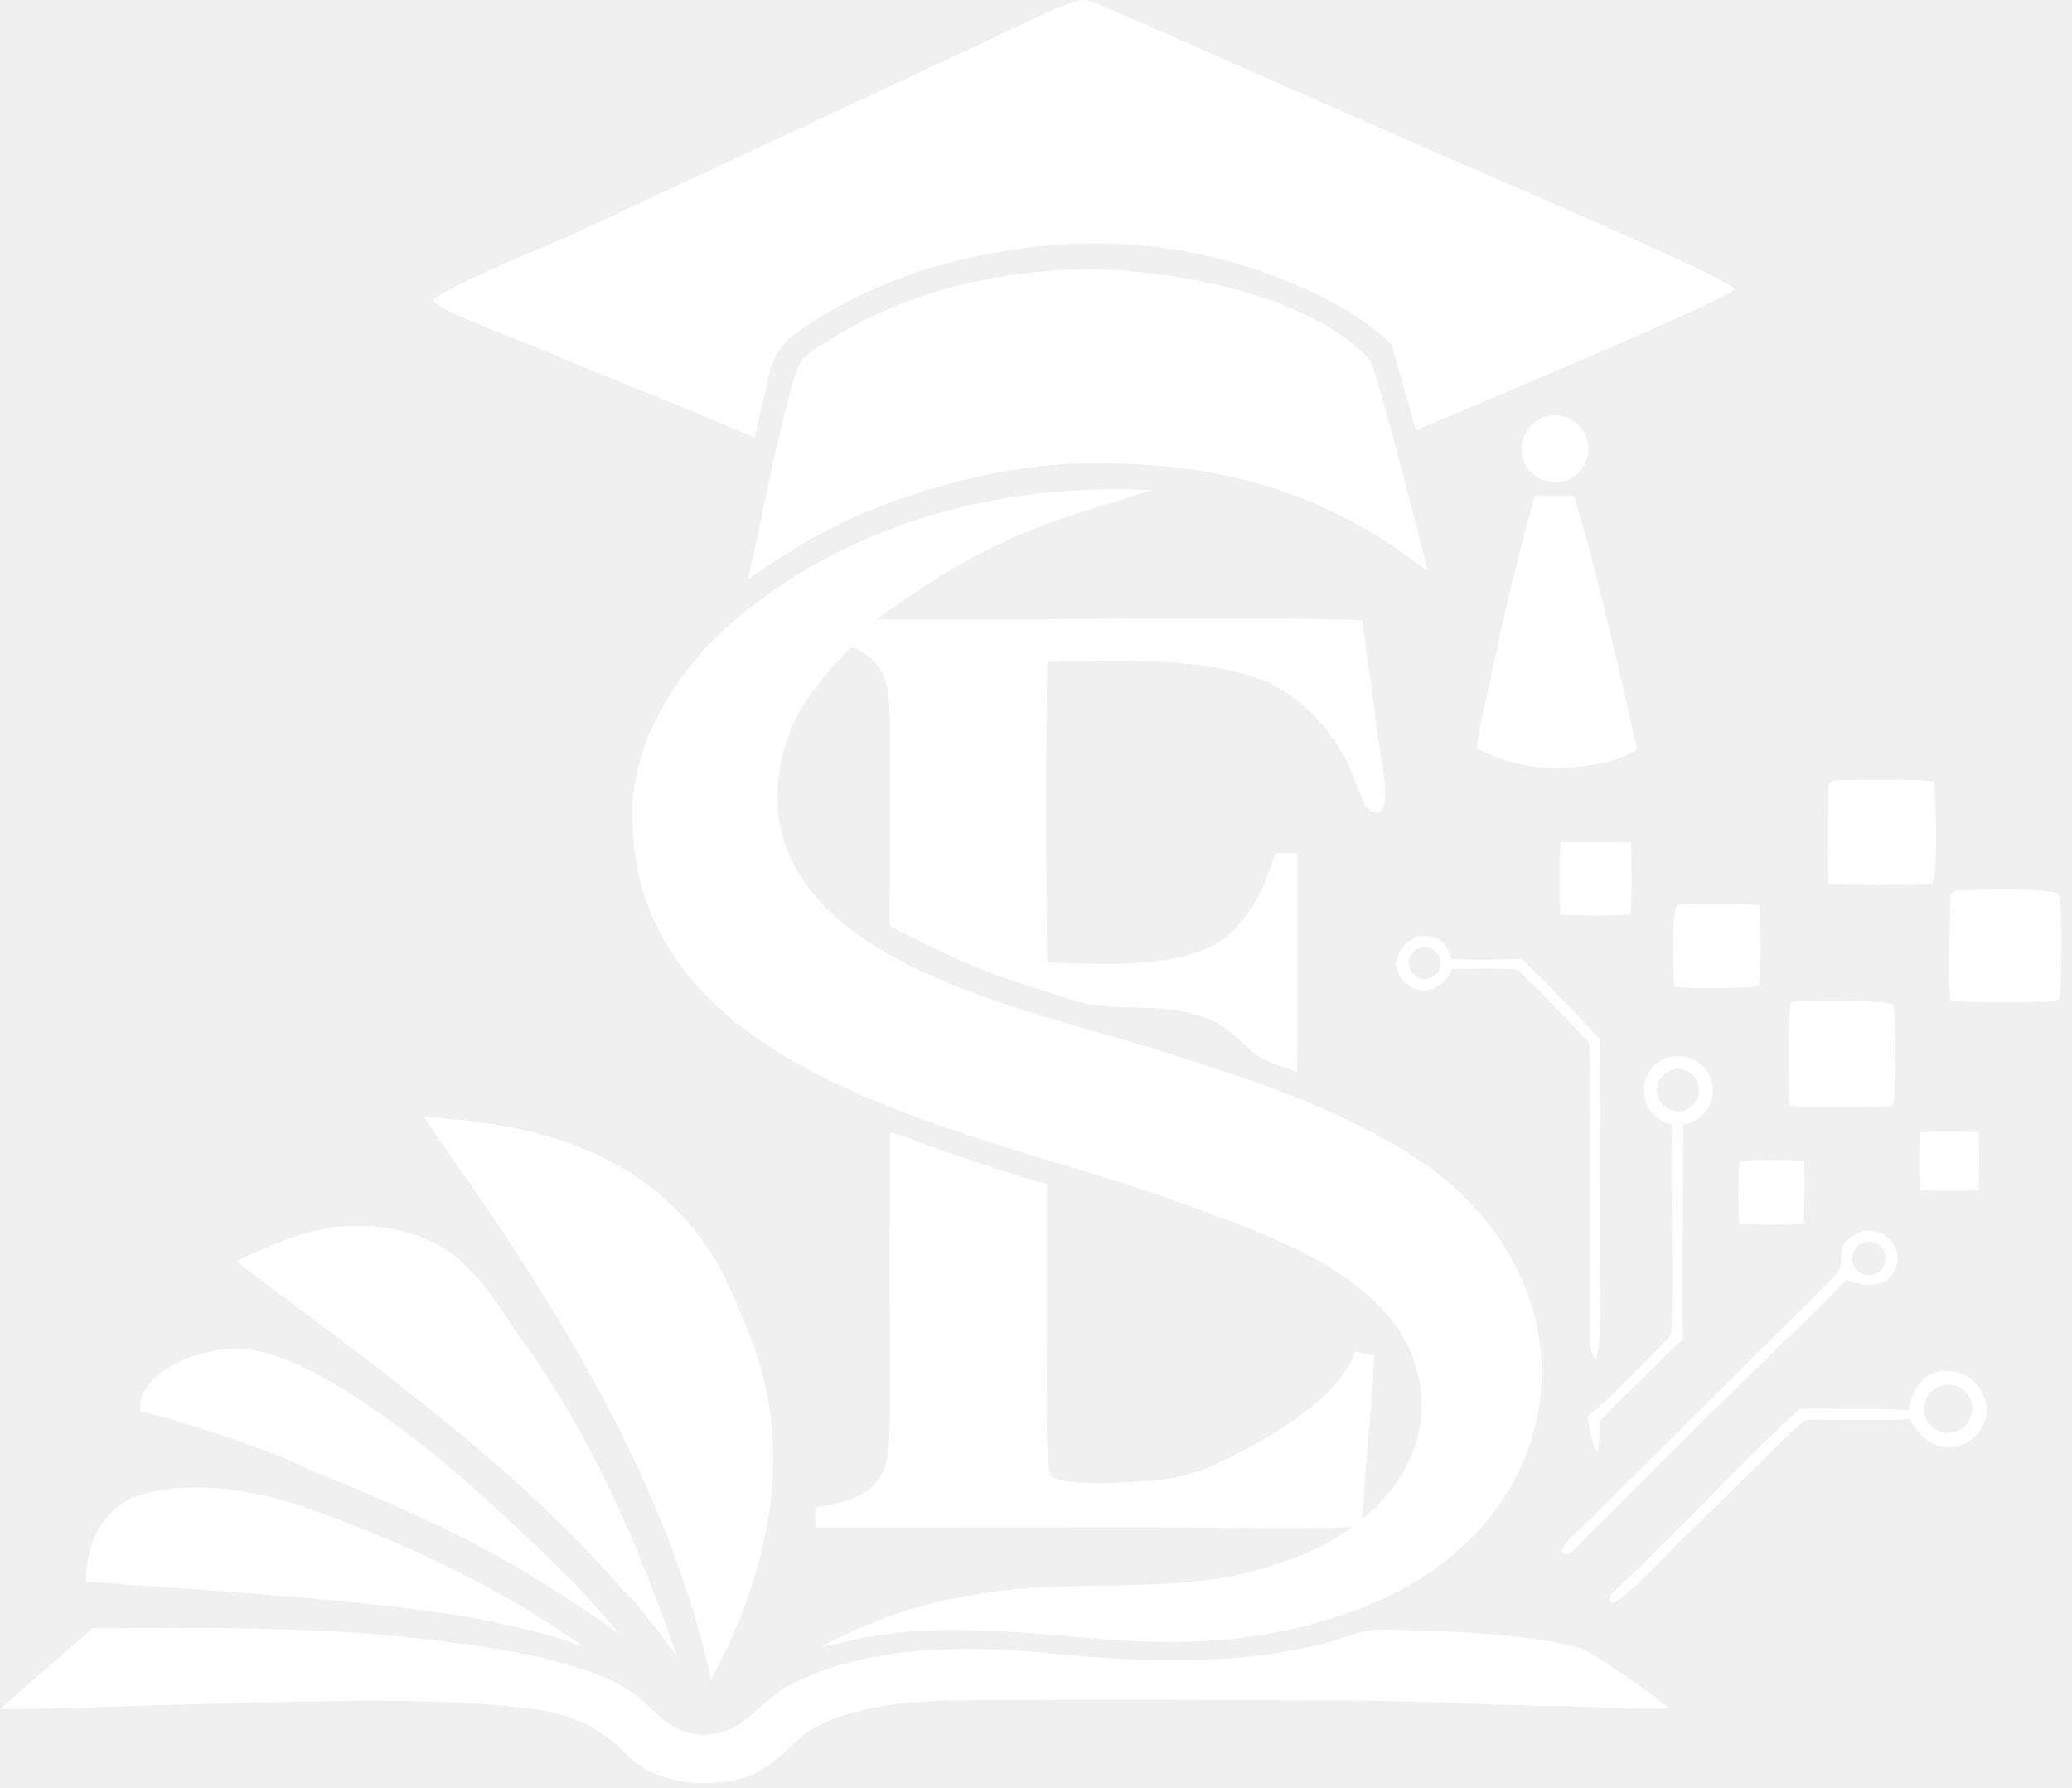
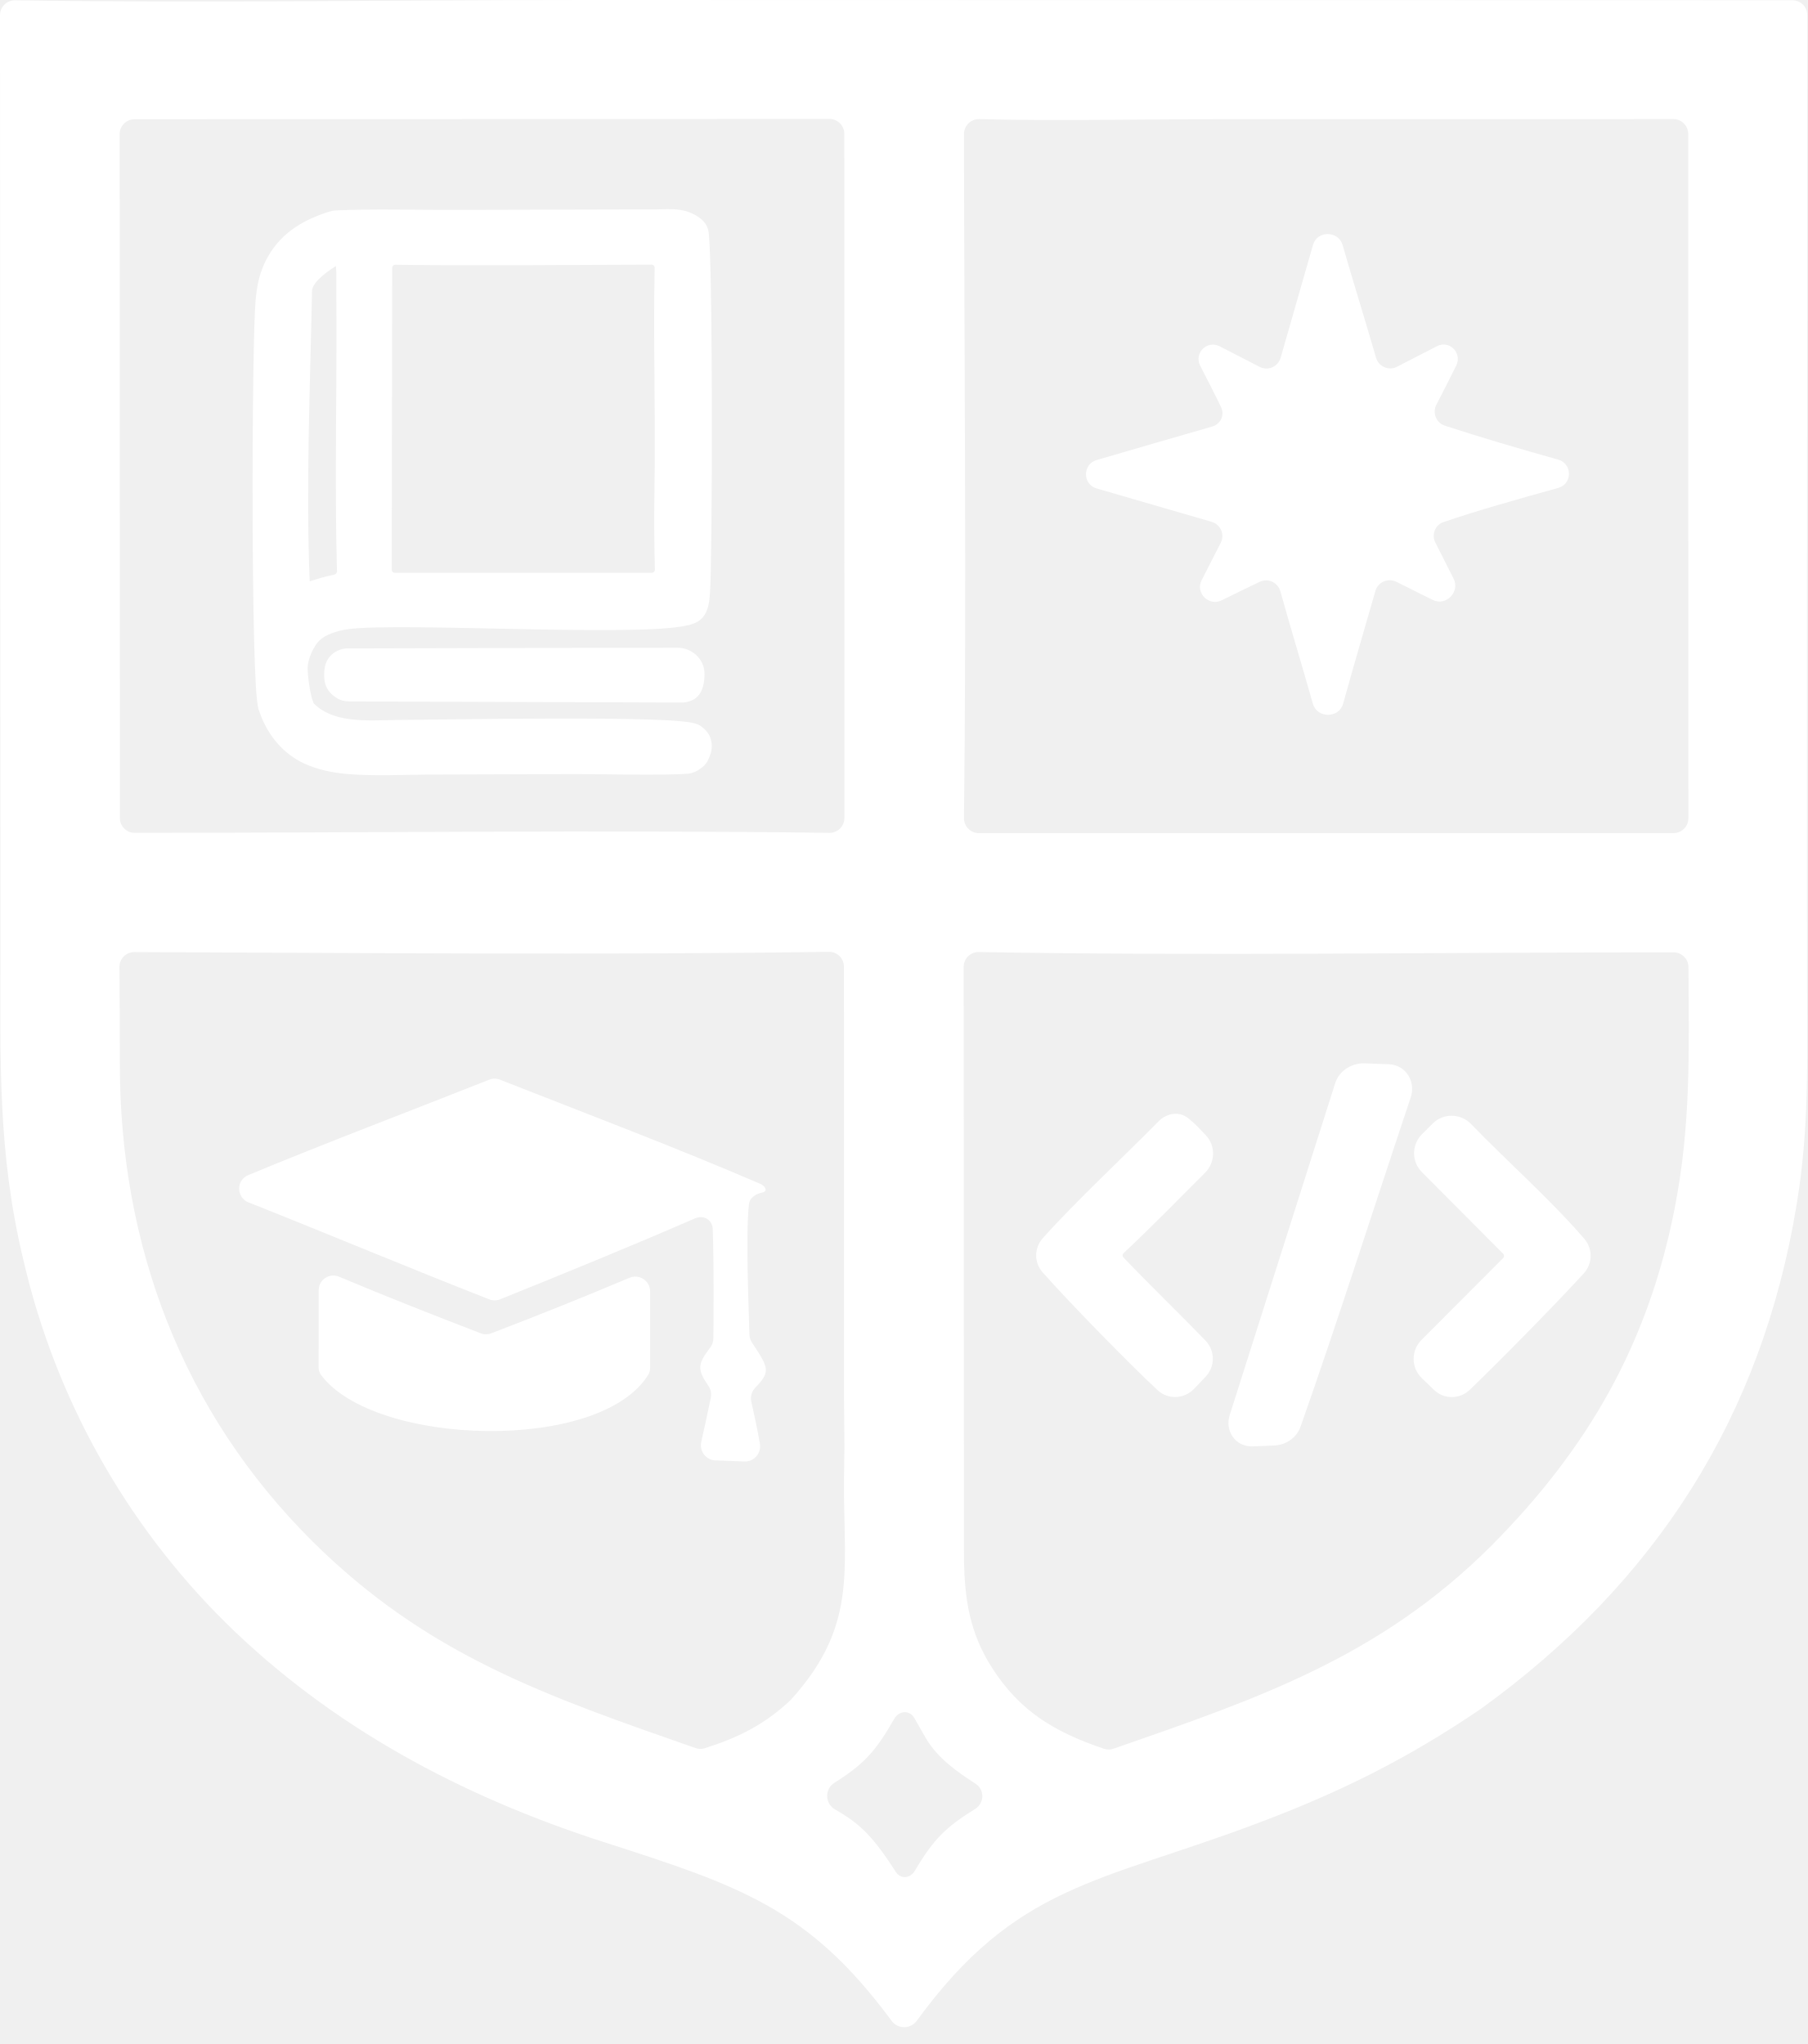
- <svg xmlns="http://www.w3.org/2000/svg" width="153" height="132" viewBox="0 0 153 132" fill="none">
-   <path d="M60.543 121.619C64.963 119.294 68.581 118.168 73.498 117.503C80.837 116.54 87.876 117.899 95.002 115.229C99.836 113.622 104.843 109.547 104.973 103.99C105.074 94.758 94.036 91.342 86.989 88.738C72.586 83.416 46.214 79.865 46.709 59.618C46.833 54.504 50.153 49.363 53.886 46.113C62.468 38.645 73.813 35.603 84.969 36.191C82.706 36.967 80.368 37.592 78.08 38.397C72.779 40.26 69.2 42.54 64.692 45.736C68.019 45.82 99.792 45.509 100.586 45.828C97.195 45.959 93.267 45.858 89.836 45.854L69.975 45.857C66.705 45.859 63.525 45.772 60.252 45.849C60.228 46.298 60.186 46.818 60.198 47.262C61.152 47.338 62.028 47.322 62.868 47.77C61.527 49.113 60.531 50.239 59.481 51.818C57.708 54.484 56.916 58.302 57.712 61.444C60.42 72.122 78.171 74.993 87.147 78.047C93.022 79.912 98.115 81.643 103.44 84.796C118.383 93.644 116.991 112.21 100.773 118.614C94.507 121.089 88.511 121.56 81.778 121.047C77.676 120.734 73.221 120.222 69.081 120.351C65.941 120.429 63.554 120.933 60.543 121.619Z" fill="white" />
-   <path d="M81.089 0.307C80.469 0.045 79.983 -0.107 79.406 0.089C77.642 0.687 74.658 2.18 72.87 3.018L61.41 8.38L41.956 17.452C41.956 17.452 32.034 21.544 32.034 22.182C32.034 22.819 38.627 25.217 40.127 25.861C45.226 28.049 50.683 30.095 55.746 32.328C55.952 31.241 56.243 30.125 56.472 29.074L56.493 28.979C57.043 26.459 57.224 25.627 59.449 24.119C62.196 22.257 64.769 21.166 67.821 20.036C78.091 16.881 88.161 17.152 97.965 22.087C99.465 22.842 101.605 24.272 102.787 25.469C103.349 27.573 103.987 29.673 104.537 31.765C104.537 31.765 128.054 21.969 128.054 21.332C128.054 20.695 108.467 12.33 108.467 12.33L100.082 8.656L87.668 3.177C85.488 2.215 83.286 1.233 81.089 0.307Z" fill="white" />
-   <path d="M79.255 19.893C85.836 19.704 96.635 21.613 101.132 26.558C101.612 27.085 105.103 40.839 105.445 42.174C104.099 41.211 102.626 40.101 101.21 39.273C94.677 35.454 88.421 34.232 80.976 34.191C74.482 34.17 66.939 36.145 61.182 39.089C59.059 40.175 57.198 41.418 55.232 42.758C55.859 40.295 58.227 27.573 59.29 26.494C59.968 25.806 60.944 25.286 61.768 24.782C66.976 21.598 73.197 20.131 79.255 19.893Z" fill="white" />
-   <path d="M60.252 45.849C63.525 45.772 66.705 45.859 69.975 45.857L89.836 45.854C93.267 45.858 97.195 45.959 100.586 45.828C101.021 48.896 101.439 51.966 101.84 55.039C101.938 55.783 103.223 61.553 100.851 59.587C100.419 58.652 100.097 57.647 99.674 56.703C98.34 53.732 95.721 51.005 92.568 49.973C87.934 48.456 82.209 48.825 77.342 48.861C77.196 55.976 77.23 63.946 77.329 71.075C81.605 71.115 88.176 71.769 91.162 68.596C92.883 66.766 93.393 65.274 94.18 62.982C94.704 62.991 95.266 62.99 95.785 63.012C95.783 68.364 95.833 73.804 95.773 79.148C95.067 78.895 93.313 78.324 92.792 77.908C91.285 76.704 90.729 75.692 88.754 75.048C86.241 74.17 83.63 74.519 81.064 74.263C79.793 74.137 77.917 73.379 76.663 73.013C72.706 71.856 69.331 70.25 65.702 68.364L65.721 57.382C65.722 55.295 65.818 53.137 65.559 51.072C65.349 49.391 64.407 48.372 62.868 47.77C62.028 47.322 61.152 47.338 60.198 47.262C60.186 46.818 60.228 46.298 60.252 45.849Z" fill="white" />
-   <path d="M9.793 120.204C17.537 120.178 25.001 120.174 32.707 121.176C36.25 121.608 39.854 122.183 43.246 123.321C44.267 123.665 45.63 124.218 46.519 124.839C48.425 126.169 49.363 128.036 51.957 128.071C54.894 128.111 55.975 125.64 58.294 124.424C60.365 123.332 62.506 122.719 64.799 122.294C66.407 121.997 68.035 121.823 69.67 121.774C74.275 121.598 77.076 122.079 81.534 122.406C84.223 122.585 86.919 122.619 89.612 122.508C92.211 122.387 94.794 122.035 97.331 121.454C99.158 121.044 100.378 120.266 102.292 120.31C106.739 120.413 112.24 120.547 116.555 121.629C117.467 121.857 122.418 125.325 123.194 126.106C121.525 126.27 117.595 126.033 115.767 125.971C110.642 125.938 105.479 125.579 100.344 125.554C90.237 125.497 80 125.482 69.902 125.534C66.586 125.659 61.318 126.12 58.837 128.539C56.571 130.752 55.21 131.623 51.988 131.651C50.095 131.694 47.654 131.014 46.3 129.586C44.213 127.386 42.062 126.486 38.981 126.125C34.383 125.587 29.463 125.514 24.789 125.581C19.516 125.678 14.244 125.813 8.973 125.983C6.035 126.069 2.92 126.213 6.10352e-05 126.18C2.182 124.22 4.646 122.142 6.869 120.208C7.73 120.254 8.909 120.211 9.793 120.204Z" fill="white" />
-   <path d="M65.74 83.592C67.18 83.986 68.525 84.614 69.918 85.071C72.272 85.843 74.927 86.81 77.316 87.42L77.309 100.49C77.309 102.042 77.169 107.709 77.576 108.932C78.443 109.941 85.335 109.361 86.649 109.109C87.689 108.912 88.701 108.588 89.662 108.145C93.273 106.468 98.735 103.45 100.08 99.817C100.534 99.883 101.02 99.99 101.473 100.079C101.383 102.602 101.082 105.595 100.862 108.133C100.777 109.661 100.667 111.188 100.532 112.712C97.332 112.944 88.293 112.757 84.945 112.758L60.217 112.77C60.197 112.301 60.208 111.767 60.207 111.292C62.871 110.874 65.279 110.297 65.58 107.085C65.817 104.548 65.716 101.941 65.715 99.389C65.692 94.123 65.7 88.857 65.74 83.592Z" fill="white" />
-   <path d="M31.326 82.492C37.628 82.766 46.121 84.264 51.384 90.938C53.365 93.45 54.265 95.897 55.202 98.185C58.392 105.974 57.263 113.473 54.05 120.882C53.656 121.845 52.995 123.041 52.51 124.003C49.574 110.645 42.349 98.443 34.644 87.296C33.546 85.706 32.361 84.115 31.326 82.492Z" fill="white" />
-   <path d="M24.808 90.562C26.978 90.417 29.645 90.471 32.247 91.859C35.288 93.481 37.163 97.047 38.195 98.445C43.509 105.644 47.097 113.877 49.992 122.31C48.933 120.882 47.839 119.37 46.644 118.062C45.704 117.072 44.806 116.031 43.866 115.034C35.897 106.592 26.643 100.085 17.418 93.115C19.938 91.954 22.02 90.993 24.808 90.562Z" fill="white" />
-   <path d="M35.185 110.058C33.437 108.482 24.366 100.479 18.361 99.621C15.475 99.209 10.02 101.07 10.355 104.197C12.07 104.483 20.35 107.155 22.569 108.393C28.461 110.779 34.841 113.505 40.195 116.933C42.123 118.168 43.89 119.292 45.733 120.662C42.895 117.059 38.605 113.14 35.185 110.058Z" fill="white" />
-   <path d="M113.33 36.598C114.278 36.625 115.268 36.608 116.22 36.606C117.905 42.008 119.615 49.732 120.888 55.357C119.387 56.21 117.983 56.489 116.278 56.638C113.619 56.944 111.383 56.389 109.001 55.269C109.356 53.127 109.926 50.738 110.394 48.603C111.241 44.57 112.219 40.566 113.33 36.598Z" fill="white" />
-   <path d="M22.218 111.185C21.122 110.808 15.788 109.058 10.927 110.202C6.066 111.345 6.352 116.778 6.352 116.778L13.926 117.304C13.926 117.304 30.288 118.352 36.334 119.731L36.372 119.74C38.751 120.257 40.851 120.713 43.123 121.601C36.88 117.145 29.454 113.674 22.218 111.185Z" fill="white" />
-   <path d="M144.502 65.752C145.543 65.701 151.454 65.523 151.99 66.009C152.353 67.054 152.221 72.154 152.097 73.535C152.073 73.803 151.918 73.831 151.733 73.932C149.693 74.003 145.997 74.059 144.015 73.88C143.826 72.268 143.975 68.012 144.032 66.223C144.042 65.92 144.286 65.849 144.502 65.752Z" fill="white" />
-   <path d="M135.309 57.643C136.726 57.534 141.464 57.532 142.823 57.675C142.944 58.74 143.144 64.784 142.627 65.294C140.295 65.379 137.326 65.347 134.991 65.283C134.844 63.29 134.98 60.574 134.978 58.529C134.978 58.117 135.034 57.882 135.309 57.643Z" fill="white" />
-   <path d="M132.238 73.993C133.413 73.846 138.861 73.787 139.746 74.16C140.069 74.728 140.01 81.265 139.758 81.642C138.264 81.775 133.654 81.848 132.18 81.621C132.054 80.4 132.009 75.042 132.238 73.993Z" fill="white" />
-   <path d="M104.564 69.141C106.051 68.993 106.736 69.309 107.182 70.802C108.888 70.898 110.685 70.833 112.393 70.792C114.338 72.731 116.251 74.7 118.135 76.697C118.254 82.343 118.119 88.022 118.169 93.671C118.188 95.979 118.314 98.026 117.895 100.307L117.771 100.269C117.347 99.772 117.397 99.088 117.385 98.448L117.388 84.541C117.388 82.3 117.491 79.13 117.332 76.972C116.182 75.718 113.189 72.606 112.009 71.586C110.49 71.472 108.763 71.516 107.241 71.548C106.91 72.26 106.469 72.797 105.69 73.034C105.209 73.182 104.69 73.132 104.247 72.894C103.449 72.464 103.288 71.937 103.034 71.153C103.388 70.028 103.543 69.732 104.564 69.141ZM106.001 70.243C105.69 69.952 105.247 69.851 104.841 69.98C104.233 70.174 103.891 70.818 104.071 71.43C104.251 72.042 104.887 72.398 105.503 72.232C105.914 72.122 106.233 71.797 106.337 71.384C106.44 70.971 106.311 70.534 106.001 70.243Z" fill="white" />
-   <path d="M124.227 66.741C126.068 66.699 128.123 66.693 129.952 66.817C129.963 67.822 130.137 72.326 129.795 72.82L129.332 72.89C127.651 72.936 125.261 73.023 123.632 72.853C123.544 71.712 123.41 68.189 123.763 66.962C123.805 66.815 124.023 66.803 124.227 66.741Z" fill="white" />
-   <path d="M137.623 90.864C141.31 90.599 140.937 96.396 136.326 94.486C133.974 96.966 131.311 99.451 128.848 101.856C124.812 105.816 120.8 109.804 116.818 113.819C116.495 114.169 115.791 115.091 115.288 114.563C115.38 113.956 116.693 112.886 117.181 112.407L120.496 109.109L131.434 98.228C132.696 96.982 134.448 95.331 135.59 94.049C136.541 92.982 134.977 91.845 137.623 90.864ZM139.224 92.718C139.12 92.041 138.484 91.578 137.808 91.686C137.137 91.793 136.677 92.422 136.78 93.094C136.884 93.766 137.511 94.228 138.183 94.128C138.86 94.028 139.327 93.395 139.224 92.718Z" fill="white" />
-   <path d="M115.219 62.182C116.915 62.149 118.726 62.191 120.43 62.203C120.507 63.975 120.498 65.75 120.403 67.522C118.881 67.618 116.752 67.58 115.21 67.536C115.175 65.751 115.177 63.966 115.219 62.182Z" fill="white" />
-   <path d="M141.112 103.423C141.546 101.738 142.807 100.877 144.527 101.318C145.292 101.521 145.942 102.026 146.328 102.718C148.075 105.847 143.195 109.102 141.025 104.757C140.939 104.38 141.058 103.831 141.112 103.423ZM143.723 102.24C142.741 102.312 142.005 103.17 142.081 104.152C142.159 105.134 143.02 105.866 144 105.784C144.732 105.724 145.351 105.219 145.559 104.515C145.766 103.811 145.52 103.052 144.938 102.604C144.591 102.338 144.159 102.208 143.723 102.24Z" fill="white" />
-   <path d="M128.443 85.692C130.035 85.631 131.63 85.632 133.223 85.694C133.298 87.043 133.248 89.005 133.188 90.359C131.697 90.459 129.927 90.399 128.427 90.371C128.346 88.982 128.343 87.073 128.443 85.692Z" fill="white" />
-   <path d="M140.905 104.122L141.111 103.423C141.058 103.831 140.939 104.38 141.025 104.756C140.164 104.868 135.353 104.837 134.362 104.787C134.091 104.794 133.378 104.793 133.198 104.936C132.266 105.677 131.271 106.723 130.426 107.551L123.757 114.095C122.942 114.903 119.846 118.26 119.024 118.357L118.855 118.202C118.869 117.923 118.892 117.763 119.118 117.555C123.814 113.234 128.174 108.326 132.873 104.035C133.984 103.964 135.618 104.04 136.771 104.039C137.971 104.037 139.753 104.003 140.905 104.122Z" fill="white" />
-   <path d="M140.905 104.122L141.111 103.423C141.058 103.831 140.939 104.38 141.025 104.756C140.164 104.868 135.353 104.837 134.362 104.787C133.942 104.63 133.452 104.801 133.299 104.395C133.953 103.982 139.505 104.232 140.795 104.131L140.905 104.122Z" fill="white" />
-   <path d="M123.459 83.014C123.737 83.065 124.021 83.07 124.3 83.028L124.246 93.307C124.244 95.01 124.186 97.203 124.294 98.877C123.502 99.532 122.171 100.96 121.373 101.731C120.479 102.597 118.884 104.015 118.196 104.892C118.168 105.482 118.119 106.63 117.927 107.157C117.608 106.928 117.37 105.225 117.203 104.602C118.801 103.308 121.964 100.101 123.403 98.53C123.629 93.495 123.305 88.101 123.459 83.014Z" fill="white" />
-   <path d="M123.965 77.956C125.291 77.978 126.379 79.014 126.466 80.338C126.554 81.662 125.612 82.832 124.3 83.028C124.021 83.07 123.737 83.066 123.459 83.015C122.155 82.774 121.252 81.573 121.384 80.253C121.515 78.933 122.638 77.934 123.965 77.956ZM125.439 80.154C125.254 79.314 124.424 78.781 123.582 78.964C122.737 79.147 122.202 79.983 122.389 80.828C122.575 81.673 123.412 82.205 124.256 82.016C125.095 81.827 125.625 80.995 125.439 80.154Z" fill="white" />
-   <path d="M114.503 30.682C115.859 30.506 117.101 31.462 117.278 32.818C117.453 34.173 116.497 35.415 115.142 35.592C113.786 35.768 112.543 34.812 112.368 33.456C112.191 32.1 113.147 30.858 114.503 30.682Z" fill="white" />
-   <path d="M143.167 83.546C144.167 83.525 145.107 83.554 146.105 83.585C146.159 85.007 146.154 86.43 146.092 87.852L145.026 87.911C143.937 87.924 142.848 87.913 141.759 87.876C141.702 86.449 141.704 85.021 141.766 83.594L143.167 83.546Z" fill="white" />
+ <svg xmlns="http://www.w3.org/2000/svg" width="61" height="69" viewBox="0 0 61 69" fill="none">
+   <path d="M44.317 8.266C44.457 7.775 45.175 7.782 45.316 8.273C45.68 9.54 46.079 10.811 46.443 12.073C46.531 12.376 46.872 12.525 47.152 12.381C47.593 12.154 48.048 11.917 48.499 11.687C48.922 11.471 49.362 11.917 49.15 12.342C48.93 12.785 48.706 13.23 48.482 13.658C48.339 13.932 48.471 14.272 48.765 14.369C49.968 14.764 51.308 15.155 52.59 15.515C53.077 15.652 53.078 16.337 52.591 16.472C51.289 16.833 49.891 17.225 48.722 17.623C48.438 17.72 48.31 18.047 48.446 18.315C48.646 18.712 48.853 19.126 49.062 19.535C49.286 19.974 48.808 20.472 48.365 20.255C47.953 20.052 47.542 19.848 47.136 19.642C46.853 19.498 46.509 19.646 46.422 19.951C46.06 21.208 45.686 22.487 45.332 23.757C45.193 24.256 44.453 24.255 44.312 23.756C43.953 22.486 43.571 21.234 43.214 19.96C43.131 19.661 42.799 19.508 42.519 19.64C42.09 19.844 41.663 20.052 41.238 20.264C40.804 20.479 40.339 20.02 40.557 19.587C40.77 19.166 40.985 18.745 41.201 18.325C41.345 18.046 41.2 17.704 40.898 17.616C39.875 17.318 38.242 16.845 37.015 16.489C36.534 16.35 36.534 15.67 37.014 15.53C38.273 15.163 39.949 14.675 40.913 14.399C41.196 14.318 41.343 14.014 41.215 13.748C41.027 13.355 40.764 12.839 40.511 12.351C40.289 11.921 40.74 11.47 41.17 11.692L42.514 12.384C42.795 12.528 43.137 12.38 43.224 12.077L44.317 8.266Z" fill="white" />
+   <path fill-rule="evenodd" clip-rule="evenodd" d="M22.131 7.469C22.671 7.468 23.045 7.402 23.414 7.707C23.476 7.758 23.514 7.823 23.523 7.901C23.665 9.153 23.645 18.95 23.565 19.969C23.55 20.159 23.54 20.491 23.374 20.621C22.652 21.188 13.531 20.572 11.672 20.846C11.28 20.904 10.814 21.043 10.518 21.319C10.228 21.59 9.993 22.132 9.984 22.529C9.977 22.823 10.091 23.803 10.293 24.013C11.094 24.841 12.389 24.722 13.435 24.703C14.629 24.702 23.009 24.533 23.422 24.837C23.555 24.937 23.593 24.997 23.615 25.101C23.637 25.2 23.617 25.302 23.577 25.395C23.514 25.541 23.521 25.541 23.381 25.64C23.321 25.683 23.253 25.712 23.18 25.719C22.501 25.783 20.017 25.729 19.432 25.731L14.5 25.747C13.601 25.751 12.662 25.805 11.767 25.731C11.312 25.693 10.83 25.598 10.415 25.402C9.775 25.099 9.328 24.507 9.113 23.838C8.863 23.053 8.895 11.588 9.025 10.17C9.068 9.703 9.147 9.294 9.379 8.881C9.799 8.133 10.461 7.769 11.241 7.523C11.28 7.511 11.321 7.504 11.362 7.502C12.545 7.448 14.015 7.487 15.207 7.487L22.131 7.469ZM11.366 8.575C11.272 8.579 11.18 8.605 11.101 8.656C10.69 8.922 10.142 9.326 10.132 9.812C10.066 13.084 9.909 16.732 10.066 19.992C10.068 20.03 10.084 20.066 10.111 20.093C10.156 20.138 10.225 20.151 10.283 20.126C10.326 20.107 10.373 20.085 10.407 20.069C10.437 20.055 10.466 20.041 10.497 20.031C10.853 19.914 11.072 19.85 11.356 19.791C11.601 19.74 11.78 19.525 11.773 19.275C11.689 16.189 11.778 13.085 11.752 9.998C11.749 9.635 11.764 9.284 11.739 8.926C11.728 8.768 11.643 8.587 11.484 8.573C11.454 8.57 11.42 8.572 11.366 8.575ZM12.822 19.235C12.822 19.512 13.046 19.736 13.322 19.736H22.001C22.284 19.736 22.511 19.5 22.503 19.217C22.477 18.287 22.476 17.337 22.49 16.415C22.53 13.972 22.445 11.492 22.495 9.048C22.501 8.766 22.275 8.534 21.993 8.534C19.145 8.539 16.184 8.577 13.346 8.537C13.066 8.533 12.837 8.758 12.837 9.037L12.822 19.235Z" fill="white" />
+   <path d="M11.613 22.308C11.651 22.294 11.688 22.29 11.729 22.29C12.794 22.289 19.141 22.267 22.876 22.267C23.143 22.267 23.377 22.477 23.379 22.743C23.38 22.894 23.365 23.039 23.307 23.161C23.253 23.274 23.13 23.316 23.005 23.316C21.62 23.311 13.013 23.28 11.787 23.278C11.708 23.278 11.634 23.261 11.568 23.219C11.343 23.072 11.343 22.926 11.343 22.784C11.343 22.633 11.343 22.404 11.613 22.308Z" fill="white" />
+   <path d="M22.13 7.069C22.583 7.068 23.158 6.977 23.669 7.399C23.768 7.481 23.848 7.589 23.891 7.719L23.921 7.857L23.946 8.198C24.002 9.208 24.025 11.645 24.027 14.023C24.03 16.746 24.005 19.471 23.964 20C23.958 20.078 23.95 20.244 23.918 20.398C23.893 20.521 23.838 20.719 23.691 20.872L23.621 20.935C23.506 21.026 23.358 21.073 23.241 21.102C23.111 21.134 22.957 21.159 22.787 21.179C22.447 21.219 22.01 21.243 21.513 21.256C20.517 21.283 19.242 21.268 17.941 21.244C16.636 21.219 15.305 21.186 14.18 21.175C13.043 21.165 12.158 21.179 11.73 21.242C11.364 21.296 10.998 21.419 10.791 21.612C10.698 21.699 10.594 21.851 10.512 22.038C10.43 22.223 10.387 22.405 10.384 22.538C10.381 22.649 10.404 22.94 10.454 23.235C10.479 23.379 10.509 23.512 10.541 23.615C10.573 23.718 10.594 23.748 10.588 23.742C10.9 24.061 11.321 24.214 11.823 24.279C12.34 24.345 12.88 24.313 13.428 24.303H13.435C13.731 24.303 14.474 24.292 15.437 24.281C16.397 24.269 17.571 24.258 18.721 24.256C19.87 24.254 20.999 24.261 21.868 24.288C22.302 24.302 22.676 24.32 22.959 24.346C23.1 24.359 23.226 24.373 23.327 24.392C23.378 24.401 23.429 24.413 23.478 24.428C23.518 24.44 23.591 24.465 23.659 24.515L23.661 24.517C23.74 24.576 23.822 24.645 23.886 24.735C23.956 24.833 23.987 24.931 24.006 25.016C24.051 25.221 24.006 25.412 23.944 25.554C23.932 25.583 23.915 25.622 23.9 25.652C23.884 25.687 23.861 25.733 23.824 25.78C23.757 25.867 23.667 25.927 23.612 25.966C23.508 26.04 23.375 26.103 23.218 26.117C22.853 26.152 22.039 26.153 21.269 26.148C20.481 26.142 19.725 26.13 19.434 26.131L14.502 26.147C13.632 26.151 12.651 26.205 11.733 26.129C11.252 26.09 10.717 25.987 10.244 25.763C9.58 25.449 9.106 24.881 8.836 24.24L8.732 23.96C8.703 23.867 8.685 23.737 8.672 23.613C8.658 23.476 8.644 23.305 8.633 23.107C8.61 22.709 8.591 22.186 8.576 21.58C8.546 20.369 8.53 18.815 8.526 17.242C8.519 14.111 8.56 10.867 8.627 10.134C8.672 9.643 8.759 9.169 9.03 8.686C9.521 7.812 10.294 7.402 11.121 7.142C11.194 7.119 11.269 7.106 11.344 7.103C12.538 7.048 14.031 7.087 15.205 7.086L22.13 7.069ZM22.132 7.87L15.207 7.886C13.998 7.887 12.551 7.848 11.38 7.902C11.373 7.902 11.367 7.903 11.361 7.905C10.628 8.135 10.078 8.455 9.729 9.078C9.536 9.42 9.464 9.764 9.424 10.206C9.361 10.892 9.319 14.089 9.326 17.241C9.33 18.81 9.345 20.358 9.375 21.561C9.39 22.163 9.409 22.676 9.432 23.061C9.443 23.253 9.455 23.41 9.468 23.529C9.474 23.588 9.48 23.634 9.485 23.669C9.49 23.698 9.493 23.712 9.494 23.716L9.574 23.931C9.781 24.421 10.131 24.825 10.587 25.04C10.942 25.209 11.373 25.297 11.8 25.332C12.672 25.404 13.57 25.351 14.498 25.347L19.431 25.33C19.725 25.329 20.504 25.343 21.273 25.348C22.056 25.353 22.818 25.35 23.137 25.321C23.139 25.32 23.143 25.319 23.148 25.315C23.167 25.301 23.18 25.291 23.189 25.284L23.21 25.236C23.218 25.216 23.222 25.201 23.224 25.192C23.222 25.19 23.22 25.189 23.218 25.187C23.209 25.185 23.197 25.182 23.183 25.179C23.116 25.167 23.018 25.155 22.888 25.143C22.628 25.119 22.271 25.102 21.843 25.088C20.987 25.062 19.869 25.054 18.723 25.056C17.577 25.058 16.406 25.07 15.446 25.081C14.495 25.093 13.745 25.102 13.441 25.102L13.441 25.103C12.942 25.112 12.313 25.149 11.721 25.073C11.118 24.995 10.493 24.795 10.006 24.29C9.883 24.164 9.816 23.981 9.776 23.852C9.73 23.703 9.694 23.533 9.666 23.369C9.611 23.048 9.58 22.701 9.584 22.519C9.59 22.254 9.669 21.967 9.779 21.715C9.89 21.464 10.049 21.21 10.245 21.027C10.632 20.666 11.196 20.512 11.613 20.451C12.115 20.377 13.068 20.365 14.187 20.375C15.317 20.386 16.66 20.419 17.957 20.444C19.259 20.468 20.516 20.482 21.491 20.456C21.98 20.443 22.389 20.421 22.693 20.385C22.846 20.367 22.963 20.346 23.047 20.326C23.078 20.318 23.099 20.309 23.113 20.304C23.119 20.289 23.128 20.267 23.134 20.238C23.153 20.146 23.157 20.05 23.166 19.938C23.204 19.449 23.23 16.766 23.228 14.023C23.225 11.341 23.193 8.678 23.129 7.995C22.97 7.875 22.83 7.862 22.524 7.865L22.132 7.87ZM22.876 21.867C23.337 21.868 23.774 22.23 23.778 22.74C23.78 22.911 23.765 23.129 23.668 23.332C23.517 23.65 23.195 23.717 23.003 23.716C21.618 23.711 13.012 23.681 11.786 23.678C11.652 23.678 11.496 23.649 11.35 23.554C11.183 23.446 11.063 23.312 10.998 23.145C10.939 22.992 10.942 22.846 10.942 22.784C10.942 22.718 10.939 22.55 11.003 22.382C11.078 22.187 11.232 22.019 11.479 21.931C11.574 21.897 11.66 21.89 11.729 21.89C12.79 21.889 19.143 21.867 22.876 21.867ZM11.519 8.174C11.758 8.195 11.917 8.344 12.004 8.48C12.089 8.613 12.129 8.766 12.139 8.899C12.165 9.272 12.15 9.659 12.152 9.995C12.178 13.107 12.088 16.177 12.173 19.264C12.185 19.718 11.863 20.095 11.438 20.183C11.174 20.238 10.971 20.296 10.622 20.41L10.621 20.412H10.619C10.617 20.412 10.615 20.414 10.611 20.415C10.604 20.419 10.595 20.422 10.581 20.429C10.54 20.449 10.487 20.473 10.444 20.492C10.233 20.585 9.987 20.537 9.826 20.374C9.73 20.278 9.674 20.148 9.667 20.011C9.509 16.733 9.667 13.062 9.732 9.804C9.74 9.411 9.963 9.096 10.18 8.872C10.402 8.644 10.673 8.457 10.883 8.321C11.03 8.225 11.194 8.182 11.348 8.175C11.382 8.174 11.455 8.169 11.519 8.174ZM21.992 8.134C22.501 8.133 22.906 8.553 22.895 9.056C22.871 10.271 22.879 11.498 22.889 12.729C22.899 13.958 22.911 15.194 22.891 16.421C22.876 17.339 22.878 18.283 22.903 19.206C22.917 19.712 22.512 20.136 22.001 20.136H13.322C12.856 20.136 12.472 19.781 12.427 19.326L12.422 19.235L12.437 9.036C12.438 8.534 12.85 8.13 13.352 8.137C16.185 8.177 19.138 8.139 21.992 8.134ZM11.318 8.992C11.118 9.121 10.91 9.269 10.753 9.43C10.591 9.597 10.534 9.727 10.532 9.82C10.468 12.989 10.323 16.473 10.453 19.625C10.771 19.522 10.993 19.458 11.275 19.4C11.34 19.386 11.374 19.332 11.373 19.285C11.289 16.2 11.378 13.063 11.353 10.001C11.349 9.62 11.362 9.312 11.341 8.981C11.331 8.984 11.323 8.988 11.318 8.992ZM21.994 8.934C19.152 8.939 16.182 8.977 13.34 8.937C13.283 8.936 13.237 8.983 13.237 9.038L13.222 19.236C13.222 19.291 13.267 19.336 13.322 19.336H22.001C22.057 19.336 22.105 19.289 22.104 19.228C22.078 18.291 22.076 17.336 22.091 16.409C22.111 15.193 22.099 13.967 22.089 12.735C22.079 11.505 22.071 10.269 22.096 9.04C22.097 8.98 22.049 8.934 21.994 8.934ZM11.743 22.85C11.748 22.855 11.759 22.864 11.778 22.877C11.781 22.878 11.784 22.878 11.788 22.878C13.005 22.881 21.46 22.91 22.965 22.915C22.972 22.874 22.979 22.82 22.979 22.747C22.978 22.733 22.973 22.716 22.954 22.699C22.934 22.68 22.905 22.668 22.876 22.667C19.159 22.667 12.862 22.688 11.746 22.689C11.746 22.691 11.745 22.695 11.745 22.698C11.743 22.72 11.742 22.744 11.742 22.784C11.742 22.82 11.742 22.837 11.743 22.85Z" fill="white" />
+   <path d="M45.445 36.691C45.526 36.434 45.8 36.278 46.069 36.295C46.316 36.311 46.599 36.315 46.855 36.325C47.156 36.337 47.334 36.627 47.238 36.913C46.007 40.586 44.78 44.453 43.52 48.027C43.444 48.243 43.23 48.386 43.001 48.396C42.773 48.405 42.496 48.422 42.25 48.426C41.964 48.431 41.798 48.164 41.885 47.891L45.445 36.691Z" fill="white" />
+   <path d="M39.393 38.128C39.526 37.992 39.723 37.95 39.869 38.071C40.04 38.211 40.239 38.415 40.411 38.601C40.595 38.799 40.586 39.109 40.395 39.3C39.479 40.217 38.596 41.123 37.649 42.011C37.447 42.2 37.434 42.518 37.625 42.719C38.529 43.67 39.483 44.582 40.398 45.53C40.576 45.714 40.583 46.003 40.409 46.191C40.278 46.333 40.144 46.472 40.008 46.611C39.826 46.797 39.534 46.812 39.343 46.634C38.37 45.731 36.322 43.63 35.488 42.684C35.331 42.506 35.336 42.242 35.494 42.065C36.614 40.812 38.188 39.358 39.393 38.128Z" fill="white" />
+   <path d="M48.638 38.212C48.839 38.011 49.167 38.017 49.364 38.222C50.551 39.453 52.106 40.832 53.173 42.084C53.331 42.268 53.324 42.539 53.16 42.718C52.175 43.794 50.385 45.612 49.333 46.626C49.153 46.8 48.873 46.809 48.689 46.64C48.548 46.51 48.403 46.369 48.263 46.232C48.064 46.036 48.062 45.715 48.259 45.517L51.02 42.749C51.215 42.555 51.215 42.239 51.021 42.044L48.273 39.282C48.079 39.087 48.079 38.771 48.274 38.576L48.638 38.212Z" fill="white" />
+   <path d="M46.87 35.925C47.468 35.948 47.788 36.531 47.617 37.04C46.389 40.703 45.158 44.583 43.897 48.159C43.761 48.545 43.392 48.779 43.017 48.795C42.8 48.804 42.509 48.822 42.257 48.826C41.978 48.831 41.736 48.698 41.594 48.483C41.456 48.275 41.427 48.013 41.504 47.771L45.064 36.569C45.211 36.108 45.676 35.869 46.094 35.896C46.336 35.911 46.599 35.914 46.87 35.925ZM46.043 36.694C45.924 36.687 45.842 36.76 45.825 36.812L42.266 48.013C42.264 48.017 42.265 48.021 42.264 48.025C42.498 48.02 42.751 48.006 42.984 47.996C43.066 47.993 43.127 47.94 43.143 47.894C44.401 44.324 45.624 40.468 46.859 36.786C46.869 36.755 46.862 36.737 46.859 36.731C46.857 36.729 46.855 36.728 46.855 36.728C46.855 36.728 46.85 36.725 46.839 36.725C46.598 36.715 46.296 36.711 46.043 36.694ZM48.355 37.929C48.718 37.566 49.303 37.583 49.652 37.944C50.239 38.554 50.917 39.199 51.593 39.859C52.264 40.515 52.931 41.184 53.478 41.824C53.769 42.166 53.752 42.663 53.454 42.988C52.462 44.072 50.668 45.895 49.611 46.914C49.286 47.227 48.765 47.254 48.418 46.934C48.273 46.799 48.123 46.655 47.983 46.518C47.625 46.167 47.622 45.59 47.976 45.235L50.737 42.467C50.776 42.428 50.775 42.365 50.737 42.326L47.989 39.565C47.64 39.213 47.64 38.644 47.99 38.293L48.355 37.929ZM39.107 37.849C39.321 37.63 39.714 37.487 40.056 37.712L40.123 37.762L40.272 37.891C40.422 38.029 40.575 38.189 40.704 38.329C41.037 38.688 41.017 39.243 40.678 39.583C39.767 40.495 38.876 41.409 37.923 42.303C37.878 42.345 37.881 42.408 37.914 42.443C38.363 42.914 38.824 43.377 39.29 43.843C39.755 44.307 40.225 44.775 40.686 45.252C41.006 45.584 41.025 46.115 40.702 46.463C40.567 46.609 40.431 46.751 40.294 46.891C39.969 47.224 39.428 47.26 39.071 46.928C38.088 46.015 36.03 43.904 35.188 42.948C34.893 42.613 34.906 42.122 35.196 41.798C36.321 40.539 37.927 39.053 39.107 37.849ZM49.076 38.5C49.031 38.453 48.959 38.455 48.92 38.494L48.557 38.858C48.518 38.897 48.518 38.961 48.557 39L51.304 41.762C51.654 42.113 51.653 42.681 51.303 43.032L48.542 45.8C48.502 45.84 48.503 45.907 48.543 45.946C48.682 46.083 48.824 46.22 48.96 46.346C48.972 46.357 48.987 46.362 49.002 46.361C49.019 46.361 49.038 46.355 49.055 46.338C50.103 45.328 51.886 43.517 52.864 42.448C52.895 42.416 52.893 42.372 52.869 42.344C52.349 41.733 51.703 41.086 51.033 40.432C50.368 39.782 49.675 39.121 49.076 38.5ZM39.662 38.424C38.436 39.675 36.902 41.09 35.792 42.331C35.778 42.347 35.773 42.365 35.773 42.379C35.773 42.393 35.777 42.407 35.788 42.42C36.613 43.355 38.652 45.446 39.615 46.341C39.63 46.354 39.646 46.36 39.663 46.359C39.682 46.359 39.703 46.35 39.722 46.331C39.856 46.194 39.987 46.057 40.115 45.919C40.141 45.892 40.145 45.844 40.111 45.808C39.656 45.337 39.192 44.875 38.725 44.408C38.259 43.943 37.791 43.474 37.335 42.995C36.986 42.629 37.017 42.056 37.376 41.719C38.316 40.837 39.192 39.939 40.112 39.018C40.154 38.975 40.152 38.91 40.117 38.873C39.964 38.708 39.801 38.544 39.662 38.424Z" fill="white" />
+   <path d="M16.507 36.449C16.626 36.401 16.757 36.401 16.875 36.448C19.682 37.552 22.916 38.777 25.668 39.967C25.831 40.038 25.919 40.21 25.746 40.251C25.638 40.276 25.499 40.311 25.369 40.446C25.314 40.502 25.287 40.578 25.278 40.657C25.162 41.721 25.277 44.256 25.294 45.047C25.297 45.146 25.326 45.242 25.382 45.325C25.968 46.2 26.003 46.311 25.488 46.849C25.37 46.973 25.32 47.147 25.357 47.313C25.543 48.141 25.599 48.45 25.648 48.74C25.701 49.057 25.451 49.348 25.129 49.336L24.144 49.299C23.824 49.287 23.597 48.981 23.67 48.669C23.784 48.177 23.888 47.669 23.991 47.183C24.02 47.046 23.99 46.903 23.911 46.786C23.52 46.21 23.549 46.05 23.975 45.484C24.039 45.4 24.075 45.298 24.077 45.192C24.088 44.481 24.096 42.513 24.056 41.486C24.044 41.174 23.744 41.005 23.458 41.129C21.311 42.063 19.052 42.985 16.88 43.861C16.762 43.908 16.63 43.909 16.511 43.862C13.787 42.796 11.098 41.664 8.389 40.59C7.973 40.425 7.964 39.84 8.377 39.669C10.986 38.584 13.946 37.467 16.507 36.449Z" fill="white" />
+   <path d="M16.224 45.008C16.339 45.053 16.466 45.053 16.581 45.009C18.164 44.403 19.694 43.789 21.247 43.135C21.577 42.995 21.944 43.237 21.944 43.596C21.944 44.459 21.944 45.679 21.944 46.171C21.944 46.254 21.925 46.334 21.882 46.405C20.251 49.059 12.628 48.823 10.836 46.416C10.779 46.339 10.753 46.246 10.753 46.15C10.753 45.663 10.753 44.403 10.757 43.55C10.759 43.195 11.121 42.96 11.449 43.099C13.004 43.757 14.67 44.41 16.224 45.008Z" fill="white" />
+   <path fill-rule="evenodd" clip-rule="evenodd" d="M60.5 0.009C60.776 0.009 61 0.233 61 0.509L60.988 25.971L60.993 33.404C60.994 35.989 61.062 38.079 60.643 40.647C59.465 47.862 55.857 53.439 49.984 57.685C47.515 59.364 45.265 60.485 42.464 61.54C37.1 63.563 34.312 63.593 30.94 68.219C30.734 68.502 30.305 68.504 30.097 68.222C27.279 64.402 24.946 63.654 20.331 62.167C15.559 60.629 11.164 58.285 7.575 54.737C4.219 51.4 1.871 47.185 0.799 42.576C-0.09 38.907 0.015 35.786 0.016 32.069L0 0.512C0 0.232 0.229 0.007 0.508 0.011C6.832 0.104 13.476 0.001 19.807 0L60.5 0.009ZM30.86 57.995C30.695 57.712 30.343 57.745 30.18 58.028C29.547 59.13 29.163 59.55 28.159 60.185C27.828 60.395 27.841 60.884 28.181 61.079C28.931 61.509 29.352 61.879 30.005 62.839C30.057 62.915 30.143 63.053 30.238 63.194C30.407 63.45 30.727 63.411 30.882 63.146C31.506 62.088 31.925 61.679 32.914 61.064C33.23 60.868 33.238 60.414 32.925 60.213C32.282 59.799 31.655 59.348 31.264 58.702C31.168 58.544 31.014 58.257 30.86 57.995ZM32.536 52.663C32.56 53.934 32.71 55.088 33.474 56.286C34.429 57.787 35.615 58.475 37.262 59.034C37.366 59.069 37.479 59.068 37.583 59.032C42.432 57.346 46.56 55.953 50.333 52.183C53.589 48.906 55.619 45.389 56.521 40.804C57.079 37.961 57.002 35.495 56.989 32.648C56.987 32.373 56.764 32.149 56.489 32.149C48.776 32.144 40.722 32.275 33.035 32.138C32.755 32.133 32.526 32.359 32.526 32.639L32.536 52.663ZM28.484 32.631C28.484 32.352 28.256 32.127 27.977 32.131C20.28 32.243 12.246 32.167 4.533 32.14C4.256 32.139 4.031 32.364 4.032 32.642C4.037 33.716 4.047 34.796 4.045 35.868C4.033 42.021 6.153 47.659 10.534 52.02C14.417 55.883 18.462 57.259 23.476 59.01C23.576 59.045 23.685 59.048 23.786 59.016C24.904 58.664 25.82 58.213 26.694 57.38C29.076 54.75 28.41 52.809 28.492 49.494C28.512 48.672 28.487 47.838 28.486 47.016L28.484 32.631ZM33.054 4.021C32.771 4.014 32.537 4.24 32.537 4.523C32.544 12.174 32.624 19.979 32.537 27.617C32.534 27.896 32.759 28.124 33.037 28.124L56.486 28.122C56.762 28.122 56.986 27.899 56.986 27.622L56.981 4.521C56.98 4.244 56.757 4.021 56.48 4.021L40.933 4.025C38.438 4.024 35.575 4.089 33.054 4.021ZM4.539 4.026C4.263 4.026 4.039 4.25 4.039 4.526L4.047 27.614C4.047 27.89 4.27 28.114 4.546 28.114C12.302 28.116 20.265 28.012 27.992 28.115C28.271 28.119 28.5 27.894 28.5 27.615L28.497 4.516C28.497 4.24 28.273 4.016 27.997 4.016L4.539 4.026Z" fill="white" />
</svg>
